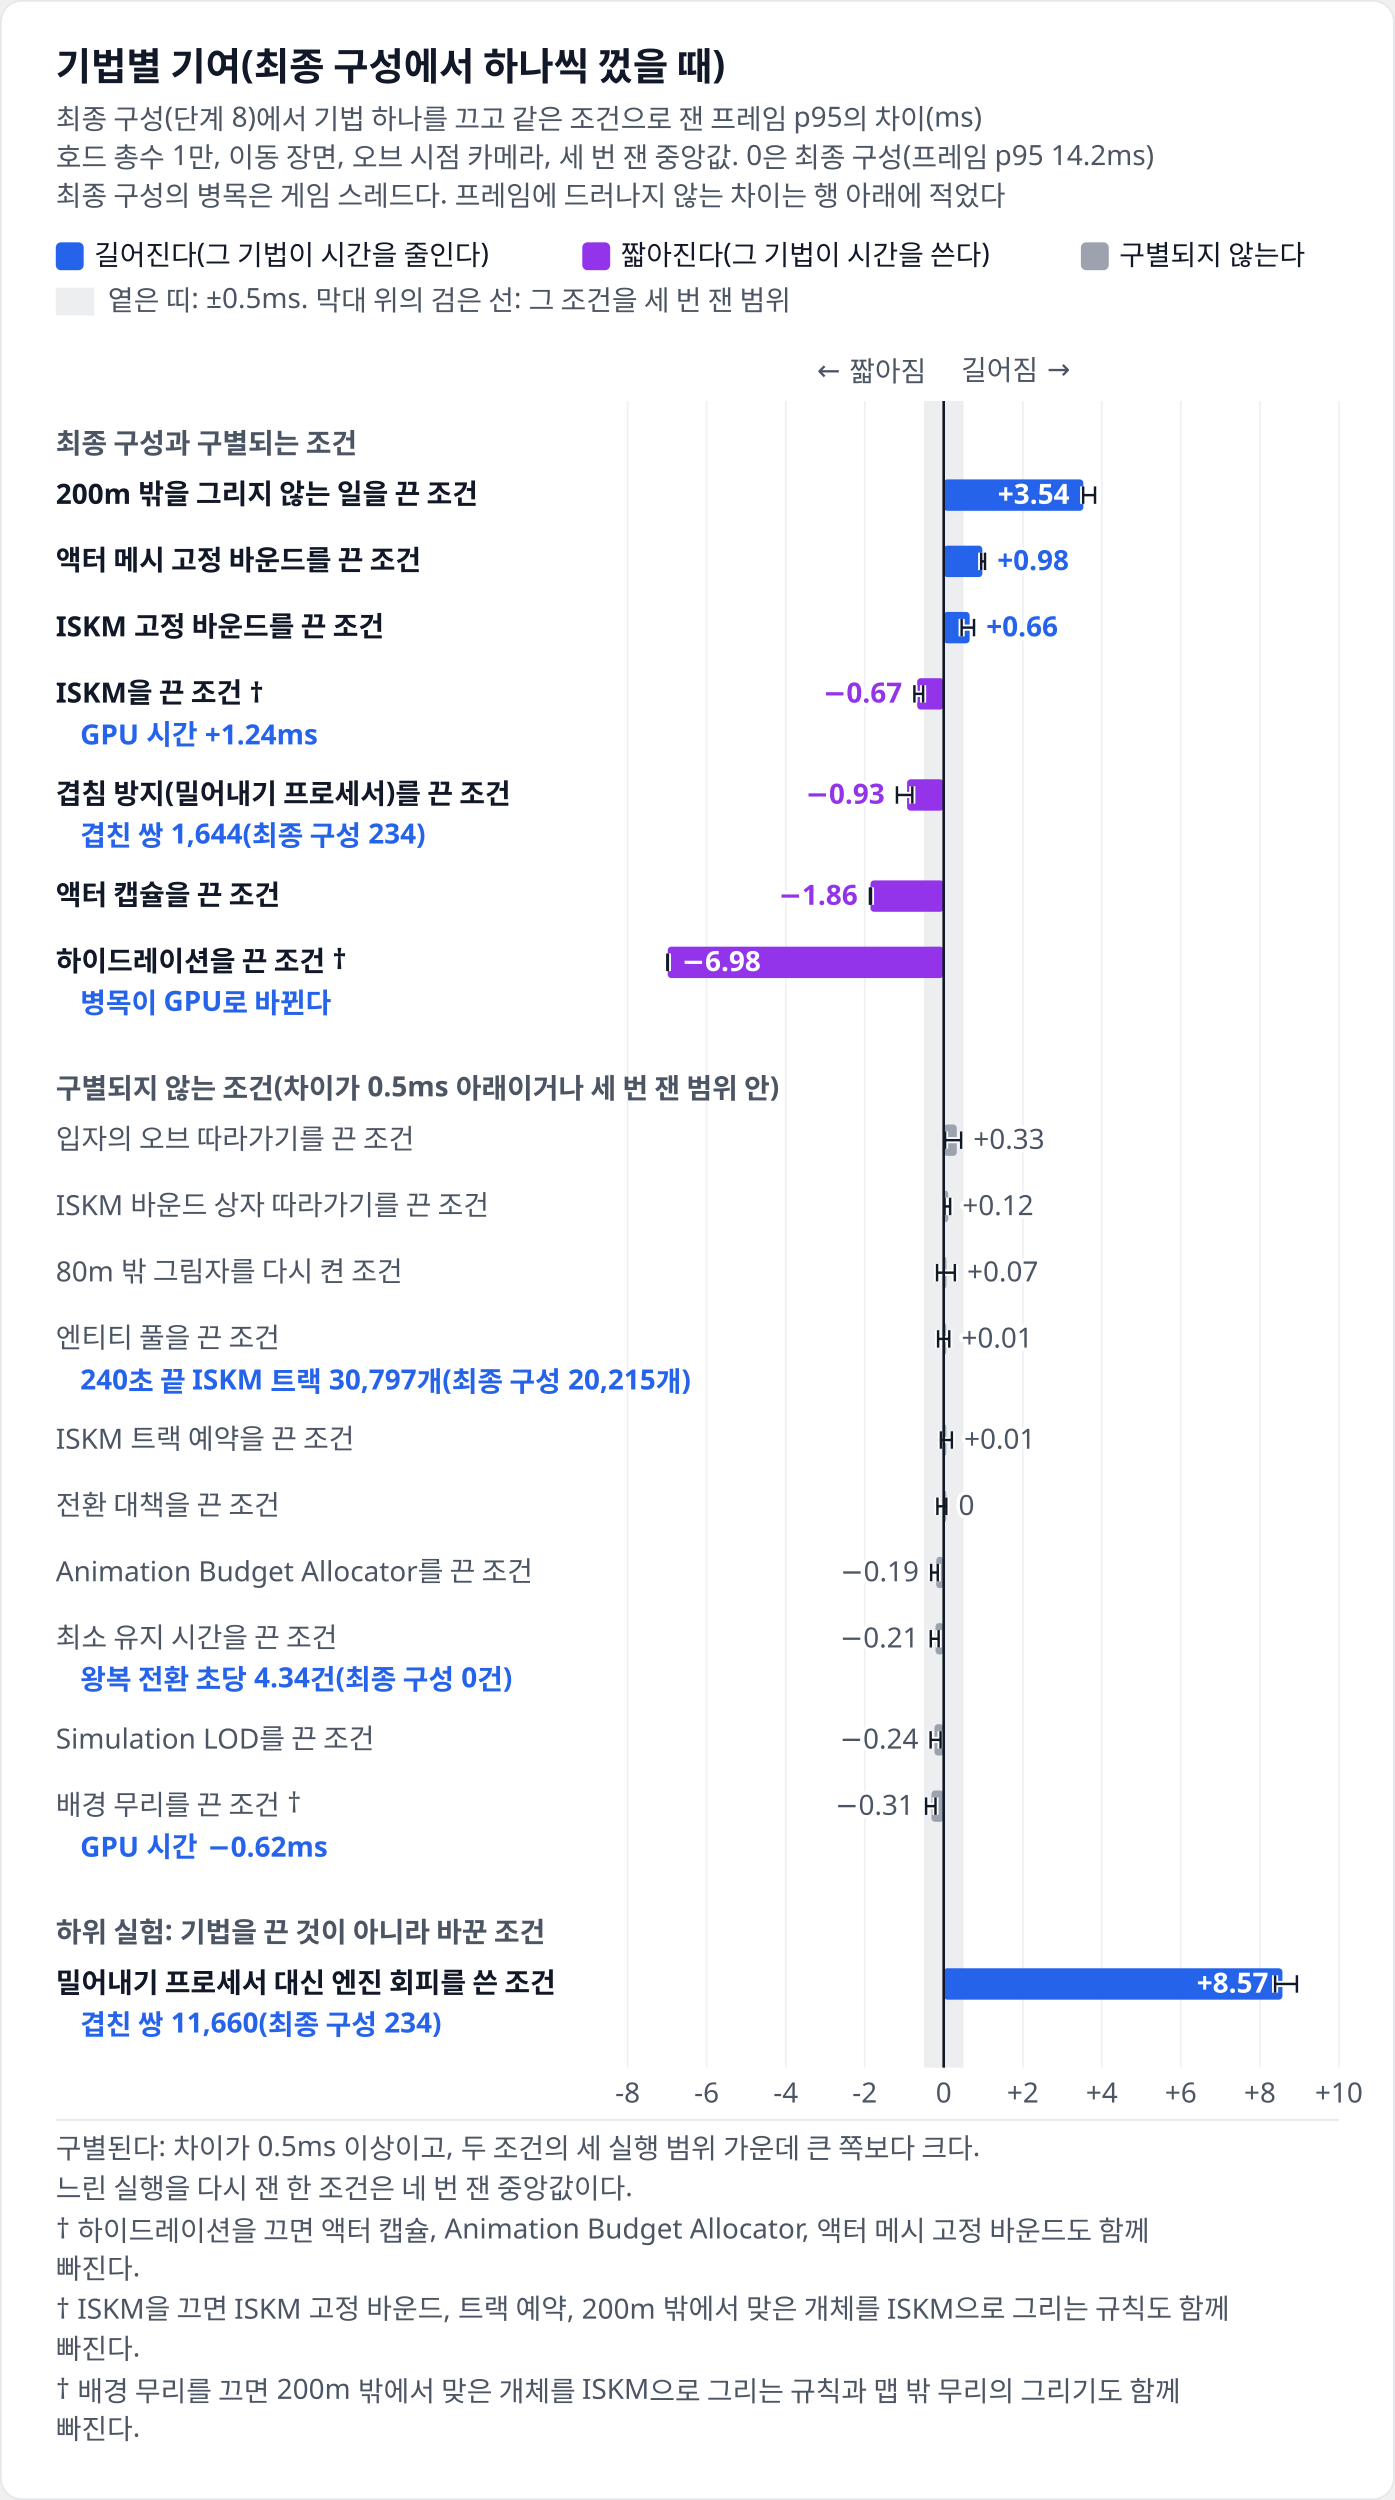
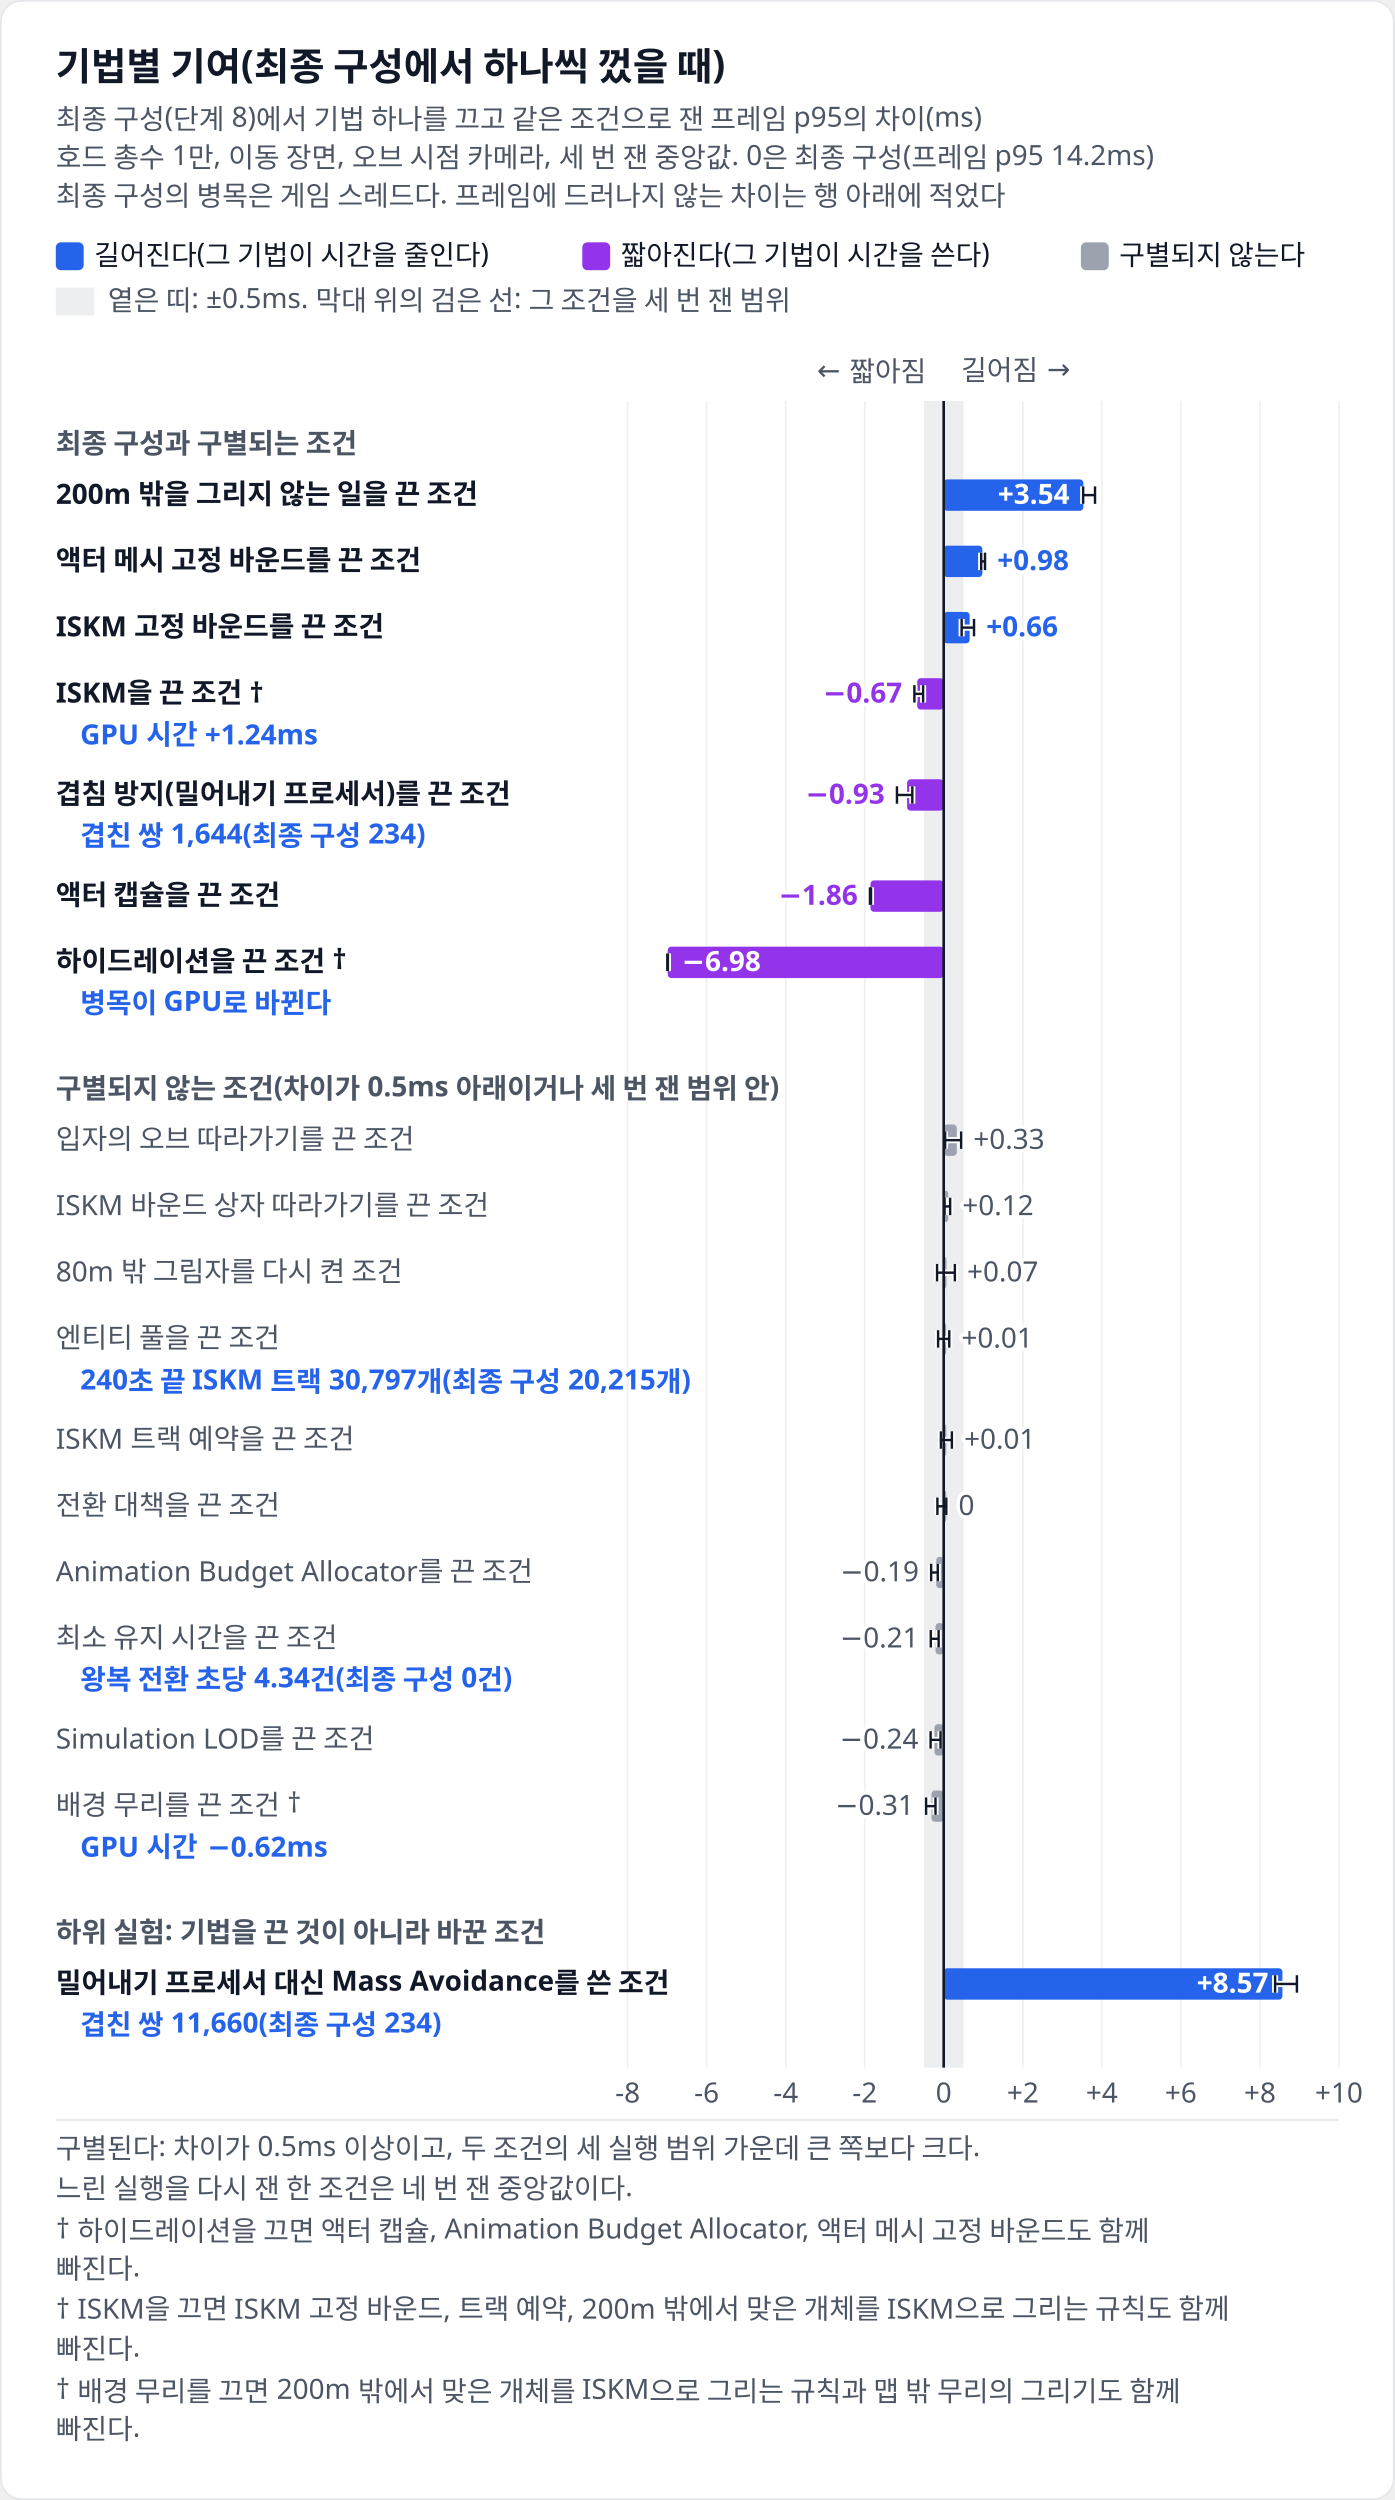
<svg xmlns="http://www.w3.org/2000/svg" width="800" height="1434" viewBox="0 0 800 1434" font-family="Malgun Gothic, Apple SD Gothic Neo, Noto Sans KR, Segoe UI, sans-serif" font-size="16" fill="#111827">
  <rect x="0.5" y="0.5" width="799" height="1433" rx="12" fill="#ffffff" stroke="#e5e7eb" />
  <text x="32" y="46" font-size="22" font-weight="700">기법별 기여(최종 구성에서 하나씩 껐을 때)</text>
  <text x="32" y="74" font-size="16" fill="#4b5563">최종 구성(단계 8)에서 기법 하나를 끄고 같은 조건으로 잰 프레임 p95의 차이(ms)</text>
  <text x="32" y="96" font-size="16" fill="#4b5563">호드 총수 1만, 이동 장면, 오브 시점 카메라, 세 번 잰 중앙값. 0은 최종 구성(프레임 p95 14.2ms)</text>
  <text x="32" y="118" font-size="16" fill="#4b5563">최종 구성의 병목은 게임 스레드다. 프레임에 드러나지 않는 차이는 행 아래에 적었다</text>
  <rect x="32" y="139" width="16" height="16" rx="3" fill="#2563eb" />
  <text x="54" y="152" font-size="16">길어진다(그 기법이 시간을 줄인다)</text>
  <rect x="334" y="139" width="16" height="16" rx="3" fill="#9333ea" />
  <text x="356" y="152" font-size="16">짧아진다(그 기법이 시간을 쓴다)</text>
  <rect x="620" y="139" width="16" height="16" rx="3" fill="#9ca3af" />
  <text x="642" y="152" font-size="16">구별되지 않는다</text>
  <rect x="32" y="165" width="22" height="16" fill="#9ca3af" fill-opacity="0.18" />
  <text x="62" y="178" font-size="16" fill="#4b5563">옅은 띠: ±0.5ms. 막대 위의 검은 선: 그 조건을 세 번 잰 범위</text>
  <text x="531.3" y="218" text-anchor="end" font-size="16" fill="#4b5563">← 짧아짐</text>
  <text x="551.3" y="218" font-size="16" fill="#4b5563">길어짐 →</text>
  <rect x="530.0" y="230" width="22.7" height="956" fill="#9ca3af" fill-opacity="0.18" />
  <line x1="360.0" y1="230" x2="360.0" y2="1186" stroke="#eef0f3" />
  <text x="360.0" y="1206" text-anchor="middle" font-size="16" fill="#4b5563">-8</text>
  <line x1="405.3" y1="230" x2="405.3" y2="1186" stroke="#eef0f3" />
  <text x="405.3" y="1206" text-anchor="middle" font-size="16" fill="#4b5563">-6</text>
  <line x1="450.7" y1="230" x2="450.7" y2="1186" stroke="#eef0f3" />
  <text x="450.7" y="1206" text-anchor="middle" font-size="16" fill="#4b5563">-4</text>
  <line x1="496.0" y1="230" x2="496.0" y2="1186" stroke="#eef0f3" />
  <text x="496.0" y="1206" text-anchor="middle" font-size="16" fill="#4b5563">-2</text>
  <text x="541.3" y="1206" text-anchor="middle" font-size="16" fill="#4b5563">0</text>
  <line x1="586.7" y1="230" x2="586.7" y2="1186" stroke="#eef0f3" />
  <text x="586.7" y="1206" text-anchor="middle" font-size="16" fill="#4b5563">+2</text>
  <line x1="632.0" y1="230" x2="632.0" y2="1186" stroke="#eef0f3" />
  <text x="632.0" y="1206" text-anchor="middle" font-size="16" fill="#4b5563">+4</text>
  <line x1="677.3" y1="230" x2="677.3" y2="1186" stroke="#eef0f3" />
  <text x="677.3" y="1206" text-anchor="middle" font-size="16" fill="#4b5563">+6</text>
  <line x1="722.7" y1="230" x2="722.7" y2="1186" stroke="#eef0f3" />
  <text x="722.7" y="1206" text-anchor="middle" font-size="16" fill="#4b5563">+8</text>
  <line x1="768.0" y1="230" x2="768.0" y2="1186" stroke="#eef0f3" />
  <text x="768.0" y="1206" text-anchor="middle" font-size="16" fill="#4b5563">+10</text>
  <text x="32" y="260" font-size="16" font-weight="700" fill="#4b5563">최종 구성과 구별되는 조건</text>
  <text x="32" y="289" font-size="16" font-weight="700" fill="#111827">200m 밖을 그리지 않는 일을 끈 조건</text>
  <rect x="541.3" y="275" width="80.1" height="18" rx="2" fill="#2563eb" />
  <line x1="621.3" y1="284.0" x2="628.1" y2="284.0" stroke="white" stroke-width="3.5" />
  <line x1="621.3" y1="279.0" x2="621.3" y2="289.0" stroke="white" stroke-width="3.5" />
  <line x1="628.1" y1="279.0" x2="628.1" y2="289.0" stroke="white" stroke-width="3.5" />
  <line x1="621.3" y1="284.0" x2="628.1" y2="284.0" stroke="#111827" stroke-width="1.4" />
  <line x1="621.3" y1="279.0" x2="621.3" y2="289.0" stroke="#111827" stroke-width="1.4" />
  <line x1="628.1" y1="279.0" x2="628.1" y2="289.0" stroke="#111827" stroke-width="1.4" />
  <text x="613.5" y="289" font-size="16" font-weight="700" text-anchor="end" fill="white">+3.54</text>
  <text x="32" y="327" font-size="16" font-weight="700" fill="#111827">액터 메시 고정 바운드를 끈 조건</text>
  <rect x="541.3" y="313" width="22.2" height="18" rx="2" fill="#2563eb" />
  <line x1="562.8" y1="322.0" x2="565.0" y2="322.0" stroke="white" stroke-width="3.5" />
  <line x1="562.8" y1="317.0" x2="562.8" y2="327.0" stroke="white" stroke-width="3.5" />
  <line x1="565.0" y1="317.0" x2="565.0" y2="327.0" stroke="white" stroke-width="3.5" />
  <line x1="562.8" y1="322.0" x2="565.0" y2="322.0" stroke="#111827" stroke-width="1.4" />
  <line x1="562.8" y1="317.0" x2="562.8" y2="327.0" stroke="#111827" stroke-width="1.4" />
  <line x1="565.0" y1="317.0" x2="565.0" y2="327.0" stroke="#111827" stroke-width="1.4" />
  <text x="572.0" y="327.0" font-size="16" text-anchor="start" font-weight="700" fill="white" stroke="white" stroke-width="4" stroke-linejoin="round">+0.98</text>
  <text x="572.0" y="327.0" font-size="16" text-anchor="start" font-weight="700" fill="#2563eb">+0.98</text>
  <text x="32" y="365" font-size="16" font-weight="700" fill="#111827">ISKM 고정 바운드를 끈 조건</text>
  <rect x="541.3" y="351" width="14.9" height="18" rx="2" fill="#2563eb" />
  <line x1="551.6" y1="360.0" x2="558.7" y2="360.0" stroke="white" stroke-width="3.5" />
  <line x1="551.6" y1="355.0" x2="551.6" y2="365.0" stroke="white" stroke-width="3.5" />
  <line x1="558.7" y1="355.0" x2="558.7" y2="365.0" stroke="white" stroke-width="3.5" />
  <line x1="551.6" y1="360.0" x2="558.7" y2="360.0" stroke="#111827" stroke-width="1.4" />
  <line x1="551.6" y1="355.0" x2="551.6" y2="365.0" stroke="#111827" stroke-width="1.4" />
  <line x1="558.7" y1="355.0" x2="558.7" y2="365.0" stroke="#111827" stroke-width="1.4" />
  <text x="565.7" y="365.0" font-size="16" text-anchor="start" font-weight="700" fill="white" stroke="white" stroke-width="4" stroke-linejoin="round">+0.66</text>
  <text x="565.7" y="365.0" font-size="16" text-anchor="start" font-weight="700" fill="#2563eb">+0.66</text>
  <text x="32" y="403" font-size="16" font-weight="700" fill="#111827">ISKM을 끈 조건 †</text>
  <rect x="526.1" y="389" width="15.2" height="18" rx="2" fill="#9333ea" />
  <line x1="524.5" y1="398.0" x2="529.5" y2="398.0" stroke="white" stroke-width="3.5" />
  <line x1="524.5" y1="393.0" x2="524.5" y2="403.0" stroke="white" stroke-width="3.5" />
  <line x1="529.5" y1="393.0" x2="529.5" y2="403.0" stroke="white" stroke-width="3.5" />
  <line x1="524.5" y1="398.0" x2="529.5" y2="398.0" stroke="#111827" stroke-width="1.4" />
  <line x1="524.5" y1="393.0" x2="524.5" y2="403.0" stroke="#111827" stroke-width="1.4" />
  <line x1="529.5" y1="393.0" x2="529.5" y2="403.0" stroke="#111827" stroke-width="1.4" />
  <text x="517.5" y="403.0" font-size="16" text-anchor="end" font-weight="700" fill="white" stroke="white" stroke-width="4" stroke-linejoin="round">−0.67</text>
  <text x="517.5" y="403.0" font-size="16" text-anchor="end" font-weight="700" fill="#9333ea">−0.67</text>
  <text x="46" y="427" font-size="16" font-weight="700" fill="#2563eb">GPU 시간 +1.24ms</text>
  <text x="32" y="461" font-size="16" font-weight="700" fill="#111827">겹침 방지(밀어내기 프로세서)를 끈 조건</text>
  <rect x="520.3" y="447" width="21.0" height="18" rx="2" fill="#9333ea" />
  <line x1="514.5" y1="456.0" x2="523.3" y2="456.0" stroke="white" stroke-width="3.5" />
  <line x1="514.5" y1="451.0" x2="514.5" y2="461.0" stroke="white" stroke-width="3.5" />
  <line x1="523.3" y1="451.0" x2="523.3" y2="461.0" stroke="white" stroke-width="3.5" />
  <line x1="514.5" y1="456.0" x2="523.3" y2="456.0" stroke="#111827" stroke-width="1.4" />
  <line x1="514.5" y1="451.0" x2="514.5" y2="461.0" stroke="#111827" stroke-width="1.4" />
  <line x1="523.3" y1="451.0" x2="523.3" y2="461.0" stroke="#111827" stroke-width="1.4" />
  <text x="507.5" y="461.0" font-size="16" text-anchor="end" font-weight="700" fill="white" stroke="white" stroke-width="4" stroke-linejoin="round">−0.93</text>
  <text x="507.5" y="461.0" font-size="16" text-anchor="end" font-weight="700" fill="#9333ea">−0.93</text>
  <text x="46" y="485" font-size="16" font-weight="700" fill="#2563eb">겹친 쌍 1,644(최종 구성 234)</text>
  <text x="32" y="519" font-size="16" font-weight="700" fill="#111827">액터 캡슐을 끈 조건</text>
  <rect x="499.3" y="505" width="42.0" height="18" rx="2" fill="#9333ea" />
  <line x1="499.0" y1="514.0" x2="499.6" y2="514.0" stroke="white" stroke-width="3.5" />
  <line x1="499.0" y1="509.0" x2="499.0" y2="519.0" stroke="white" stroke-width="3.5" />
  <line x1="499.6" y1="509.0" x2="499.6" y2="519.0" stroke="white" stroke-width="3.5" />
  <line x1="499.0" y1="514.0" x2="499.6" y2="514.0" stroke="#111827" stroke-width="1.4" />
  <line x1="499.0" y1="509.0" x2="499.0" y2="519.0" stroke="#111827" stroke-width="1.4" />
  <line x1="499.6" y1="509.0" x2="499.6" y2="519.0" stroke="#111827" stroke-width="1.4" />
  <text x="492.0" y="519.0" font-size="16" text-anchor="end" font-weight="700" fill="white" stroke="white" stroke-width="4" stroke-linejoin="round">−1.86</text>
  <text x="492.0" y="519.0" font-size="16" text-anchor="end" font-weight="700" fill="#9333ea">−1.86</text>
  <text x="32" y="557" font-size="16" font-weight="700" fill="#111827">하이드레이션을 끈 조건 †</text>
  <rect x="383.0" y="543" width="158.3" height="18" rx="2" fill="#9333ea" />
  <line x1="382.8" y1="552.0" x2="383.1" y2="552.0" stroke="white" stroke-width="3.5" />
  <line x1="382.8" y1="547.0" x2="382.8" y2="557.0" stroke="white" stroke-width="3.5" />
  <line x1="383.1" y1="547.0" x2="383.1" y2="557.0" stroke="white" stroke-width="3.5" />
  <line x1="382.8" y1="552.0" x2="383.1" y2="552.0" stroke="#111827" stroke-width="1.4" />
  <line x1="382.8" y1="547.0" x2="382.8" y2="557.0" stroke="#111827" stroke-width="1.4" />
  <line x1="383.1" y1="547.0" x2="383.1" y2="557.0" stroke="#111827" stroke-width="1.4" />
  <text x="391.0" y="557" font-size="16" font-weight="700" text-anchor="start" fill="white">−6.98</text>
  <text x="46" y="581" font-size="16" font-weight="700" fill="#2563eb">병목이 GPU로 바뀐다</text>
  <text x="32" y="630" font-size="16" font-weight="700" fill="#4b5563">구별되지 않는 조건(차이가 0.5ms 아래이거나 세 번 잰 범위 안)</text>
  <text x="32" y="659" font-size="16" fill="#4b5563">입자의 오브 따라가기를 끈 조건</text>
  <rect x="541.3" y="645" width="7.5" height="18" rx="2" fill="#9ca3af" />
  <line x1="542.1" y1="654.0" x2="551.3" y2="654.0" stroke="white" stroke-width="3.5" />
  <line x1="542.1" y1="649.0" x2="542.1" y2="659.0" stroke="white" stroke-width="3.5" />
  <line x1="551.3" y1="649.0" x2="551.3" y2="659.0" stroke="white" stroke-width="3.5" />
  <line x1="542.1" y1="654.0" x2="551.3" y2="654.0" stroke="#111827" stroke-width="1.4" />
  <line x1="542.1" y1="649.0" x2="542.1" y2="659.0" stroke="#111827" stroke-width="1.4" />
  <line x1="551.3" y1="649.0" x2="551.3" y2="659.0" stroke="#111827" stroke-width="1.4" />
  <text x="558.3" y="659.0" font-size="16" text-anchor="start" fill="white" stroke="white" stroke-width="4" stroke-linejoin="round">+0.33</text>
  <text x="558.3" y="659.0" font-size="16" text-anchor="start" fill="#4b5563">+0.33</text>
  <text x="32" y="697" font-size="16" fill="#4b5563">ISKM 바운드 상자 따라가기를 끈 조건</text>
  <rect x="541.3" y="683" width="2.6" height="18" rx="2" fill="#9ca3af" />
  <line x1="541.8" y1="692.0" x2="545.0" y2="692.0" stroke="white" stroke-width="3.5" />
  <line x1="541.8" y1="687.0" x2="541.8" y2="697.0" stroke="white" stroke-width="3.5" />
  <line x1="545.0" y1="687.0" x2="545.0" y2="697.0" stroke="white" stroke-width="3.5" />
  <line x1="541.8" y1="692.0" x2="545.0" y2="692.0" stroke="#111827" stroke-width="1.4" />
  <line x1="541.8" y1="687.0" x2="541.8" y2="697.0" stroke="#111827" stroke-width="1.4" />
  <line x1="545.0" y1="687.0" x2="545.0" y2="697.0" stroke="#111827" stroke-width="1.4" />
  <text x="552.0" y="697.0" font-size="16" text-anchor="start" fill="white" stroke="white" stroke-width="4" stroke-linejoin="round">+0.12</text>
  <text x="552.0" y="697.0" font-size="16" text-anchor="start" fill="#4b5563">+0.12</text>
  <text x="32" y="735" font-size="16" fill="#4b5563">80m 밖 그림자를 다시 켠 조건</text>
  <rect x="541.3" y="721" width="1.6" height="18" rx="2" fill="#9ca3af" />
  <line x1="537.5" y1="730.0" x2="547.7" y2="730.0" stroke="white" stroke-width="3.5" />
  <line x1="537.5" y1="725.0" x2="537.5" y2="735.0" stroke="white" stroke-width="3.5" />
  <line x1="547.7" y1="725.0" x2="547.7" y2="735.0" stroke="white" stroke-width="3.5" />
  <line x1="537.5" y1="730.0" x2="547.7" y2="730.0" stroke="#111827" stroke-width="1.4" />
  <line x1="537.5" y1="725.0" x2="537.5" y2="735.0" stroke="#111827" stroke-width="1.4" />
  <line x1="547.7" y1="725.0" x2="547.7" y2="735.0" stroke="#111827" stroke-width="1.4" />
  <text x="554.7" y="735.0" font-size="16" text-anchor="start" fill="white" stroke="white" stroke-width="4" stroke-linejoin="round">+0.07</text>
  <text x="554.7" y="735.0" font-size="16" text-anchor="start" fill="#4b5563">+0.07</text>
  <text x="32" y="773" font-size="16" fill="#4b5563">엔티티 풀을 끈 조건</text>
  <rect x="541.3" y="759" width="1.5" height="18" rx="2" fill="#9ca3af" />
  <line x1="538.1" y1="768.0" x2="544.5" y2="768.0" stroke="white" stroke-width="3.5" />
  <line x1="538.1" y1="763.0" x2="538.1" y2="773.0" stroke="white" stroke-width="3.5" />
  <line x1="544.5" y1="763.0" x2="544.5" y2="773.0" stroke="white" stroke-width="3.5" />
  <line x1="538.1" y1="768.0" x2="544.5" y2="768.0" stroke="#111827" stroke-width="1.4" />
  <line x1="538.1" y1="763.0" x2="538.1" y2="773.0" stroke="#111827" stroke-width="1.4" />
  <line x1="544.5" y1="763.0" x2="544.5" y2="773.0" stroke="#111827" stroke-width="1.4" />
  <text x="551.5" y="773.0" font-size="16" text-anchor="start" fill="white" stroke="white" stroke-width="4" stroke-linejoin="round">+0.01</text>
  <text x="551.5" y="773.0" font-size="16" text-anchor="start" fill="#4b5563">+0.01</text>
  <text x="46" y="797" font-size="16" font-weight="700" fill="#2563eb">240초 끝 ISKM 트랙 30,797개(최종 구성 20,215개)</text>
  <text x="32" y="831" font-size="16" fill="#4b5563">ISKM 트랙 예약을 끈 조건</text>
  <rect x="541.3" y="817" width="1.5" height="18" rx="2" fill="#9ca3af" />
  <line x1="539.7" y1="826.0" x2="546.0" y2="826.0" stroke="white" stroke-width="3.5" />
  <line x1="539.7" y1="821.0" x2="539.7" y2="831.0" stroke="white" stroke-width="3.5" />
  <line x1="546.0" y1="821.0" x2="546.0" y2="831.0" stroke="white" stroke-width="3.5" />
  <line x1="539.7" y1="826.0" x2="546.0" y2="826.0" stroke="#111827" stroke-width="1.4" />
  <line x1="539.7" y1="821.0" x2="539.7" y2="831.0" stroke="#111827" stroke-width="1.4" />
  <line x1="546.0" y1="821.0" x2="546.0" y2="831.0" stroke="#111827" stroke-width="1.4" />
  <text x="553.0" y="831.0" font-size="16" text-anchor="start" fill="white" stroke="white" stroke-width="4" stroke-linejoin="round">+0.01</text>
  <text x="553.0" y="831.0" font-size="16" text-anchor="start" fill="#4b5563">+0.01</text>
  <text x="32" y="869" font-size="16" fill="#4b5563">전환 대책을 끈 조건</text>
  <rect x="541.3" y="855" width="1.5" height="18" rx="2" fill="#9ca3af" />
  <line x1="537.7" y1="864.0" x2="542.8" y2="864.0" stroke="white" stroke-width="3.5" />
  <line x1="537.7" y1="859.0" x2="537.7" y2="869.0" stroke="white" stroke-width="3.5" />
  <line x1="542.8" y1="859.0" x2="542.8" y2="869.0" stroke="white" stroke-width="3.5" />
  <line x1="537.7" y1="864.0" x2="542.8" y2="864.0" stroke="#111827" stroke-width="1.4" />
  <line x1="537.7" y1="859.0" x2="537.7" y2="869.0" stroke="#111827" stroke-width="1.4" />
  <line x1="542.8" y1="859.0" x2="542.8" y2="869.0" stroke="#111827" stroke-width="1.4" />
  <text x="549.8" y="869.0" font-size="16" text-anchor="start" fill="white" stroke="white" stroke-width="4" stroke-linejoin="round">0</text>
  <text x="549.8" y="869.0" font-size="16" text-anchor="start" fill="#4b5563">0</text>
  <text x="32" y="907" font-size="16" fill="#4b5563">Animation Budget Allocator를 끈 조건</text>
  <rect x="537.0" y="893" width="4.3" height="18" rx="2" fill="#9ca3af" />
  <line x1="534.1" y1="902.0" x2="537.9" y2="902.0" stroke="white" stroke-width="3.5" />
  <line x1="534.1" y1="897.0" x2="534.1" y2="907.0" stroke="white" stroke-width="3.5" />
  <line x1="537.9" y1="897.0" x2="537.9" y2="907.0" stroke="white" stroke-width="3.5" />
  <line x1="534.1" y1="902.0" x2="537.9" y2="902.0" stroke="#111827" stroke-width="1.4" />
  <line x1="534.1" y1="897.0" x2="534.1" y2="907.0" stroke="#111827" stroke-width="1.4" />
  <line x1="537.9" y1="897.0" x2="537.9" y2="907.0" stroke="#111827" stroke-width="1.4" />
  <text x="527.1" y="907.0" font-size="16" text-anchor="end" fill="white" stroke="white" stroke-width="4" stroke-linejoin="round">−0.19</text>
  <text x="527.1" y="907.0" font-size="16" text-anchor="end" fill="#4b5563">−0.19</text>
  <text x="32" y="945" font-size="16" fill="#4b5563">최소 유지 시간을 끈 조건</text>
  <rect x="536.6" y="931" width="4.8" height="18" rx="2" fill="#9ca3af" />
  <line x1="533.9" y1="940.0" x2="538.4" y2="940.0" stroke="white" stroke-width="3.5" />
  <line x1="533.9" y1="935.0" x2="533.9" y2="945.0" stroke="white" stroke-width="3.5" />
  <line x1="538.4" y1="935.0" x2="538.4" y2="945.0" stroke="white" stroke-width="3.5" />
  <line x1="533.9" y1="940.0" x2="538.4" y2="940.0" stroke="#111827" stroke-width="1.4" />
  <line x1="533.9" y1="935.0" x2="533.9" y2="945.0" stroke="#111827" stroke-width="1.4" />
  <line x1="538.4" y1="935.0" x2="538.4" y2="945.0" stroke="#111827" stroke-width="1.4" />
  <text x="526.9" y="945.0" font-size="16" text-anchor="end" fill="white" stroke="white" stroke-width="4" stroke-linejoin="round">−0.21</text>
  <text x="526.9" y="945.0" font-size="16" text-anchor="end" fill="#4b5563">−0.21</text>
  <text x="46" y="969" font-size="16" font-weight="700" fill="#2563eb">왕복 전환 초당 4.34건(최종 구성 0건)</text>
  <text x="32" y="1003" font-size="16" fill="#4b5563">Simulation LOD를 끈 조건</text>
  <rect x="536.0" y="989" width="5.3" height="18" rx="2" fill="#9ca3af" />
  <line x1="533.8" y1="998.0" x2="539.5" y2="998.0" stroke="white" stroke-width="3.5" />
  <line x1="533.8" y1="993.0" x2="533.8" y2="1003.0" stroke="white" stroke-width="3.5" />
  <line x1="539.5" y1="993.0" x2="539.5" y2="1003.0" stroke="white" stroke-width="3.5" />
  <line x1="533.8" y1="998.0" x2="539.5" y2="998.0" stroke="#111827" stroke-width="1.4" />
  <line x1="533.8" y1="993.0" x2="533.8" y2="1003.0" stroke="#111827" stroke-width="1.4" />
  <line x1="539.5" y1="993.0" x2="539.5" y2="1003.0" stroke="#111827" stroke-width="1.4" />
  <text x="526.8" y="1003.0" font-size="16" text-anchor="end" fill="white" stroke="white" stroke-width="4" stroke-linejoin="round">−0.24</text>
  <text x="526.8" y="1003.0" font-size="16" text-anchor="end" fill="#4b5563">−0.24</text>
  <text x="32" y="1041" font-size="16" fill="#4b5563">배경 무리를 끈 조건 †</text>
  <rect x="534.3" y="1027" width="7.0" height="18" rx="2" fill="#9ca3af" />
  <line x1="531.2" y1="1036.0" x2="536.6" y2="1036.0" stroke="white" stroke-width="3.5" />
  <line x1="531.2" y1="1031.0" x2="531.2" y2="1041.0" stroke="white" stroke-width="3.5" />
  <line x1="536.6" y1="1031.0" x2="536.6" y2="1041.0" stroke="white" stroke-width="3.5" />
  <line x1="531.2" y1="1036.0" x2="536.6" y2="1036.0" stroke="#111827" stroke-width="1.4" />
  <line x1="531.2" y1="1031.0" x2="531.2" y2="1041.0" stroke="#111827" stroke-width="1.4" />
  <line x1="536.6" y1="1031.0" x2="536.6" y2="1041.0" stroke="#111827" stroke-width="1.4" />
  <text x="524.2" y="1041.0" font-size="16" text-anchor="end" fill="white" stroke="white" stroke-width="4" stroke-linejoin="round">−0.31</text>
  <text x="524.2" y="1041.0" font-size="16" text-anchor="end" fill="#4b5563">−0.31</text>
  <text x="46" y="1065" font-size="16" font-weight="700" fill="#2563eb">GPU 시간 −0.62ms</text>
  <text x="32" y="1114" font-size="16" font-weight="700" fill="#4b5563">하위 실험: 기법을 끈 것이 아니라 바꾼 조건</text>
-   <text x="32" y="1143" font-size="16" font-weight="700" fill="#111827">밀어내기 프로세서 대신 엔진 회피를 쓴 조건</text>
+   <text x="32" y="1143" font-size="16" font-weight="700" fill="#111827">밀어내기 프로세서 대신 Mass Avoidance를 쓴 조건</text>
  <rect x="541.3" y="1129" width="194.3" height="18" rx="2" fill="#2563eb" />
  <line x1="731.4" y1="1138.0" x2="743.9" y2="1138.0" stroke="white" stroke-width="3.5" />
  <line x1="731.4" y1="1133.0" x2="731.4" y2="1143.0" stroke="white" stroke-width="3.5" />
  <line x1="743.9" y1="1133.0" x2="743.9" y2="1143.0" stroke="white" stroke-width="3.5" />
  <line x1="731.4" y1="1138.0" x2="743.9" y2="1138.0" stroke="#111827" stroke-width="1.4" />
  <line x1="731.4" y1="1133.0" x2="731.4" y2="1143.0" stroke="#111827" stroke-width="1.4" />
  <line x1="743.9" y1="1133.0" x2="743.9" y2="1143.0" stroke="#111827" stroke-width="1.4" />
  <text x="727.6" y="1143" font-size="16" font-weight="700" text-anchor="end" fill="white">+8.57</text>
  <text x="46" y="1167" font-size="16" font-weight="700" fill="#2563eb">겹친 쌍 11,660(최종 구성 234)</text>
  <line x1="541.3" y1="230" x2="541.3" y2="1186" stroke="#111827" stroke-width="1.5" />
  <line x1="32" y1="1216" x2="768" y2="1216" stroke="#e5e7eb" />
  <text x="32" y="1238" font-size="16" fill="#4b5563">구별된다: 차이가 0.5ms 이상이고, 두 조건의 세 실행 범위 가운데 큰 쪽보다 크다.</text>
  <text x="32" y="1261" font-size="16" fill="#4b5563">느린 실행을 다시 잰 한 조건은 네 번 잰 중앙값이다.</text>
  <text x="32" y="1284" font-size="16" fill="#4b5563">† 하이드레이션을 끄면 액터 캡슐, Animation Budget Allocator, 액터 메시 고정 바운드도 함께</text>
  <text x="32" y="1307" font-size="16" fill="#4b5563">  빠진다.</text>
  <text x="32" y="1330" font-size="16" fill="#4b5563">† ISKM을 끄면 ISKM 고정 바운드, 트랙 예약, 200m 밖에서 맞은 개체를 ISKM으로 그리는 규칙도 함께</text>
  <text x="32" y="1353" font-size="16" fill="#4b5563">  빠진다.</text>
  <text x="32" y="1376" font-size="16" fill="#4b5563">† 배경 무리를 끄면 200m 밖에서 맞은 개체를 ISKM으로 그리는 규칙과 맵 밖 무리의 그리기도 함께</text>
  <text x="32" y="1399" font-size="16" fill="#4b5563">  빠진다.</text>
</svg>
